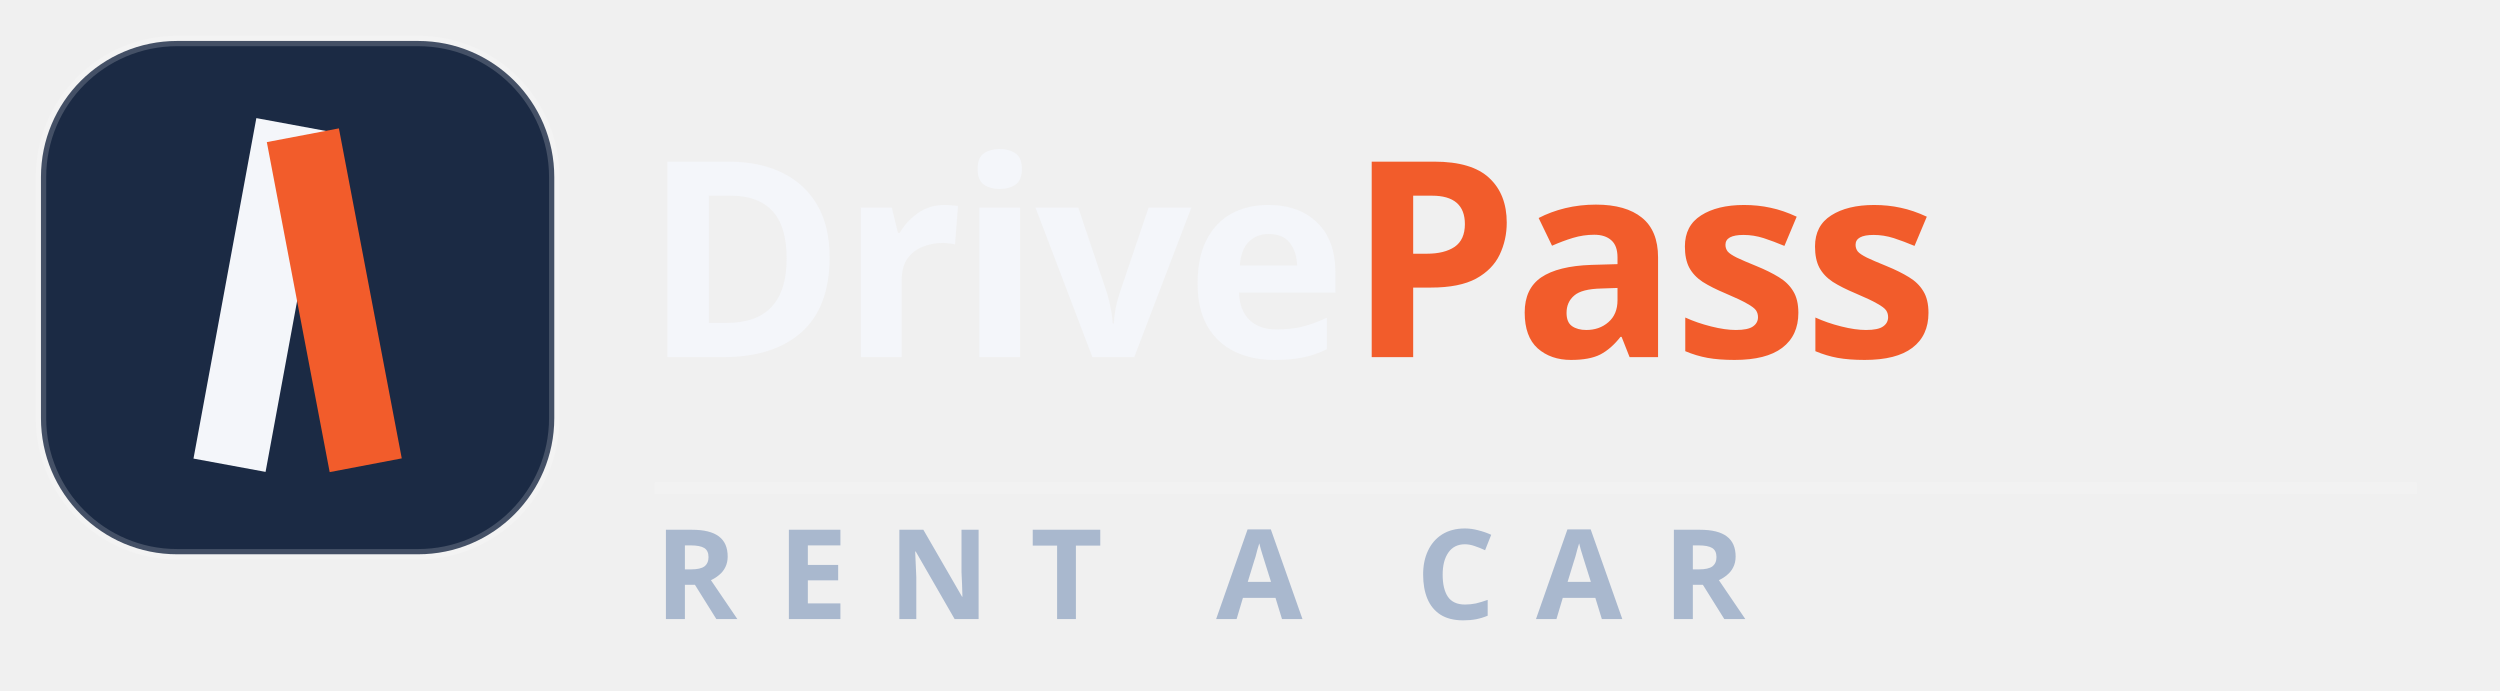
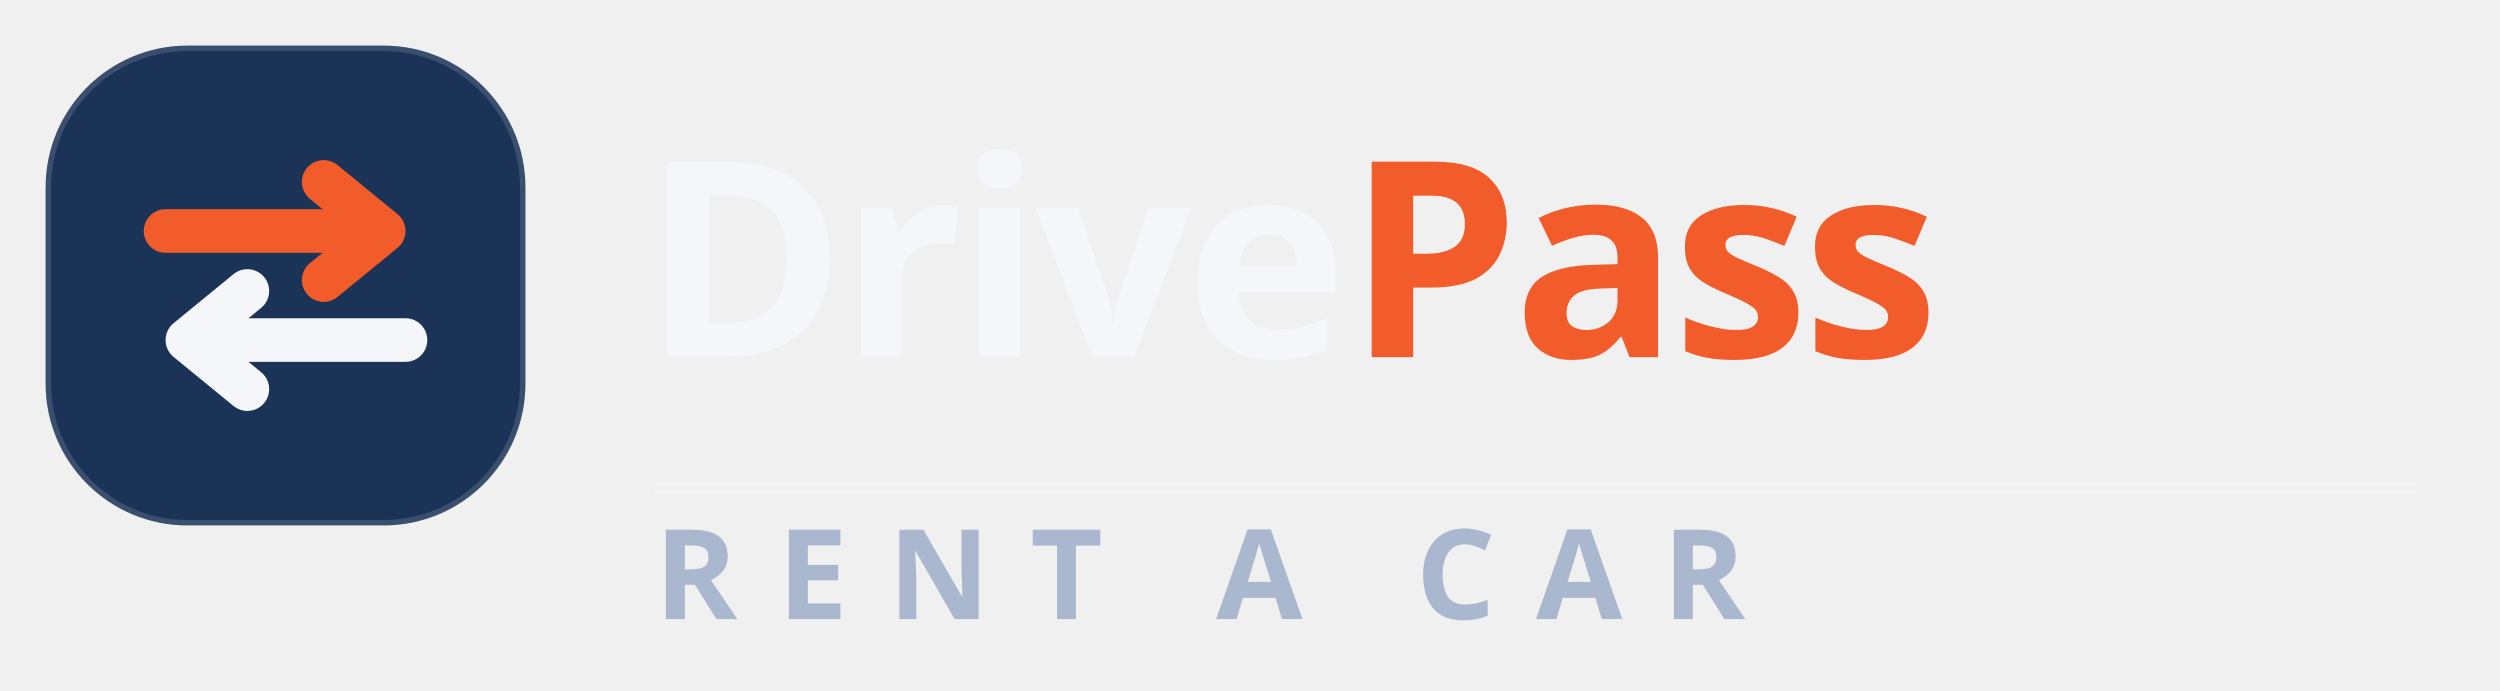
<svg xmlns="http://www.w3.org/2000/svg" width="210" height="58" viewBox="0 0 210 58" fill="none" role="img" aria-label="DrivePass rent a car">
-   <g transform="translate(3,3) scale(0.44)">
-     <rect x="1" y="1" width="98" height="98" rx="26" fill="#1B2A44" stroke="rgba(255,255,255,0.18)" stroke-width="2" />
-     <polygon points="43.88,83.27 30.12,80.73 42.12,15.73 55.88,18.27" fill="#F4F6FA" />
-     <polygon points="69.88,80.69 56.12,83.31 44.12,20.31 57.88,17.69" fill="#F25C2B" />
+   <g transform="translate(2,2) scale(0.458)">
+     <rect x="4" y="4" width="88" height="88" rx="26" fill="#1B3356" />
+     <rect x="4.5" y="4.5" width="87" height="87" rx="25.5" fill="none" stroke="#FFFFFF" stroke-opacity="0.14" />
+     <path d="M26 38 H63" fill="none" stroke="#F25C2B" stroke-width="8" stroke-linecap="round" />
+     <polyline points="55,29 66,38 55,47" fill="none" stroke="#F25C2B" stroke-width="8" stroke-linecap="round" stroke-linejoin="round" />
+     <path d="M70 58 H33" fill="none" stroke="#F4F6FA" stroke-width="8" stroke-linecap="round" />
+     <polyline points="41,49 30,58 41,67" fill="none" stroke="#F4F6FA" stroke-width="8" stroke-linecap="round" stroke-linejoin="round" />
  </g>
  <text x="54" y="30" font-family="Geist, system-ui, sans-serif" font-size="23" font-weight="800" letter-spacing="-0.5" fill="#F4F6FA">Drive<tspan fill="#F25C2B">Pass</tspan>
  </text>
  <line x1="55" y1="41" x2="203" y2="41" stroke="#FFFFFF" stroke-opacity="0.16" stroke-width="1" />
  <text x="55" y="52" font-family="Geist, system-ui, sans-serif" font-size="10.5" font-weight="600" letter-spacing="3.4" fill="#A9B8CE">RENT A CAR</text>
</svg>
